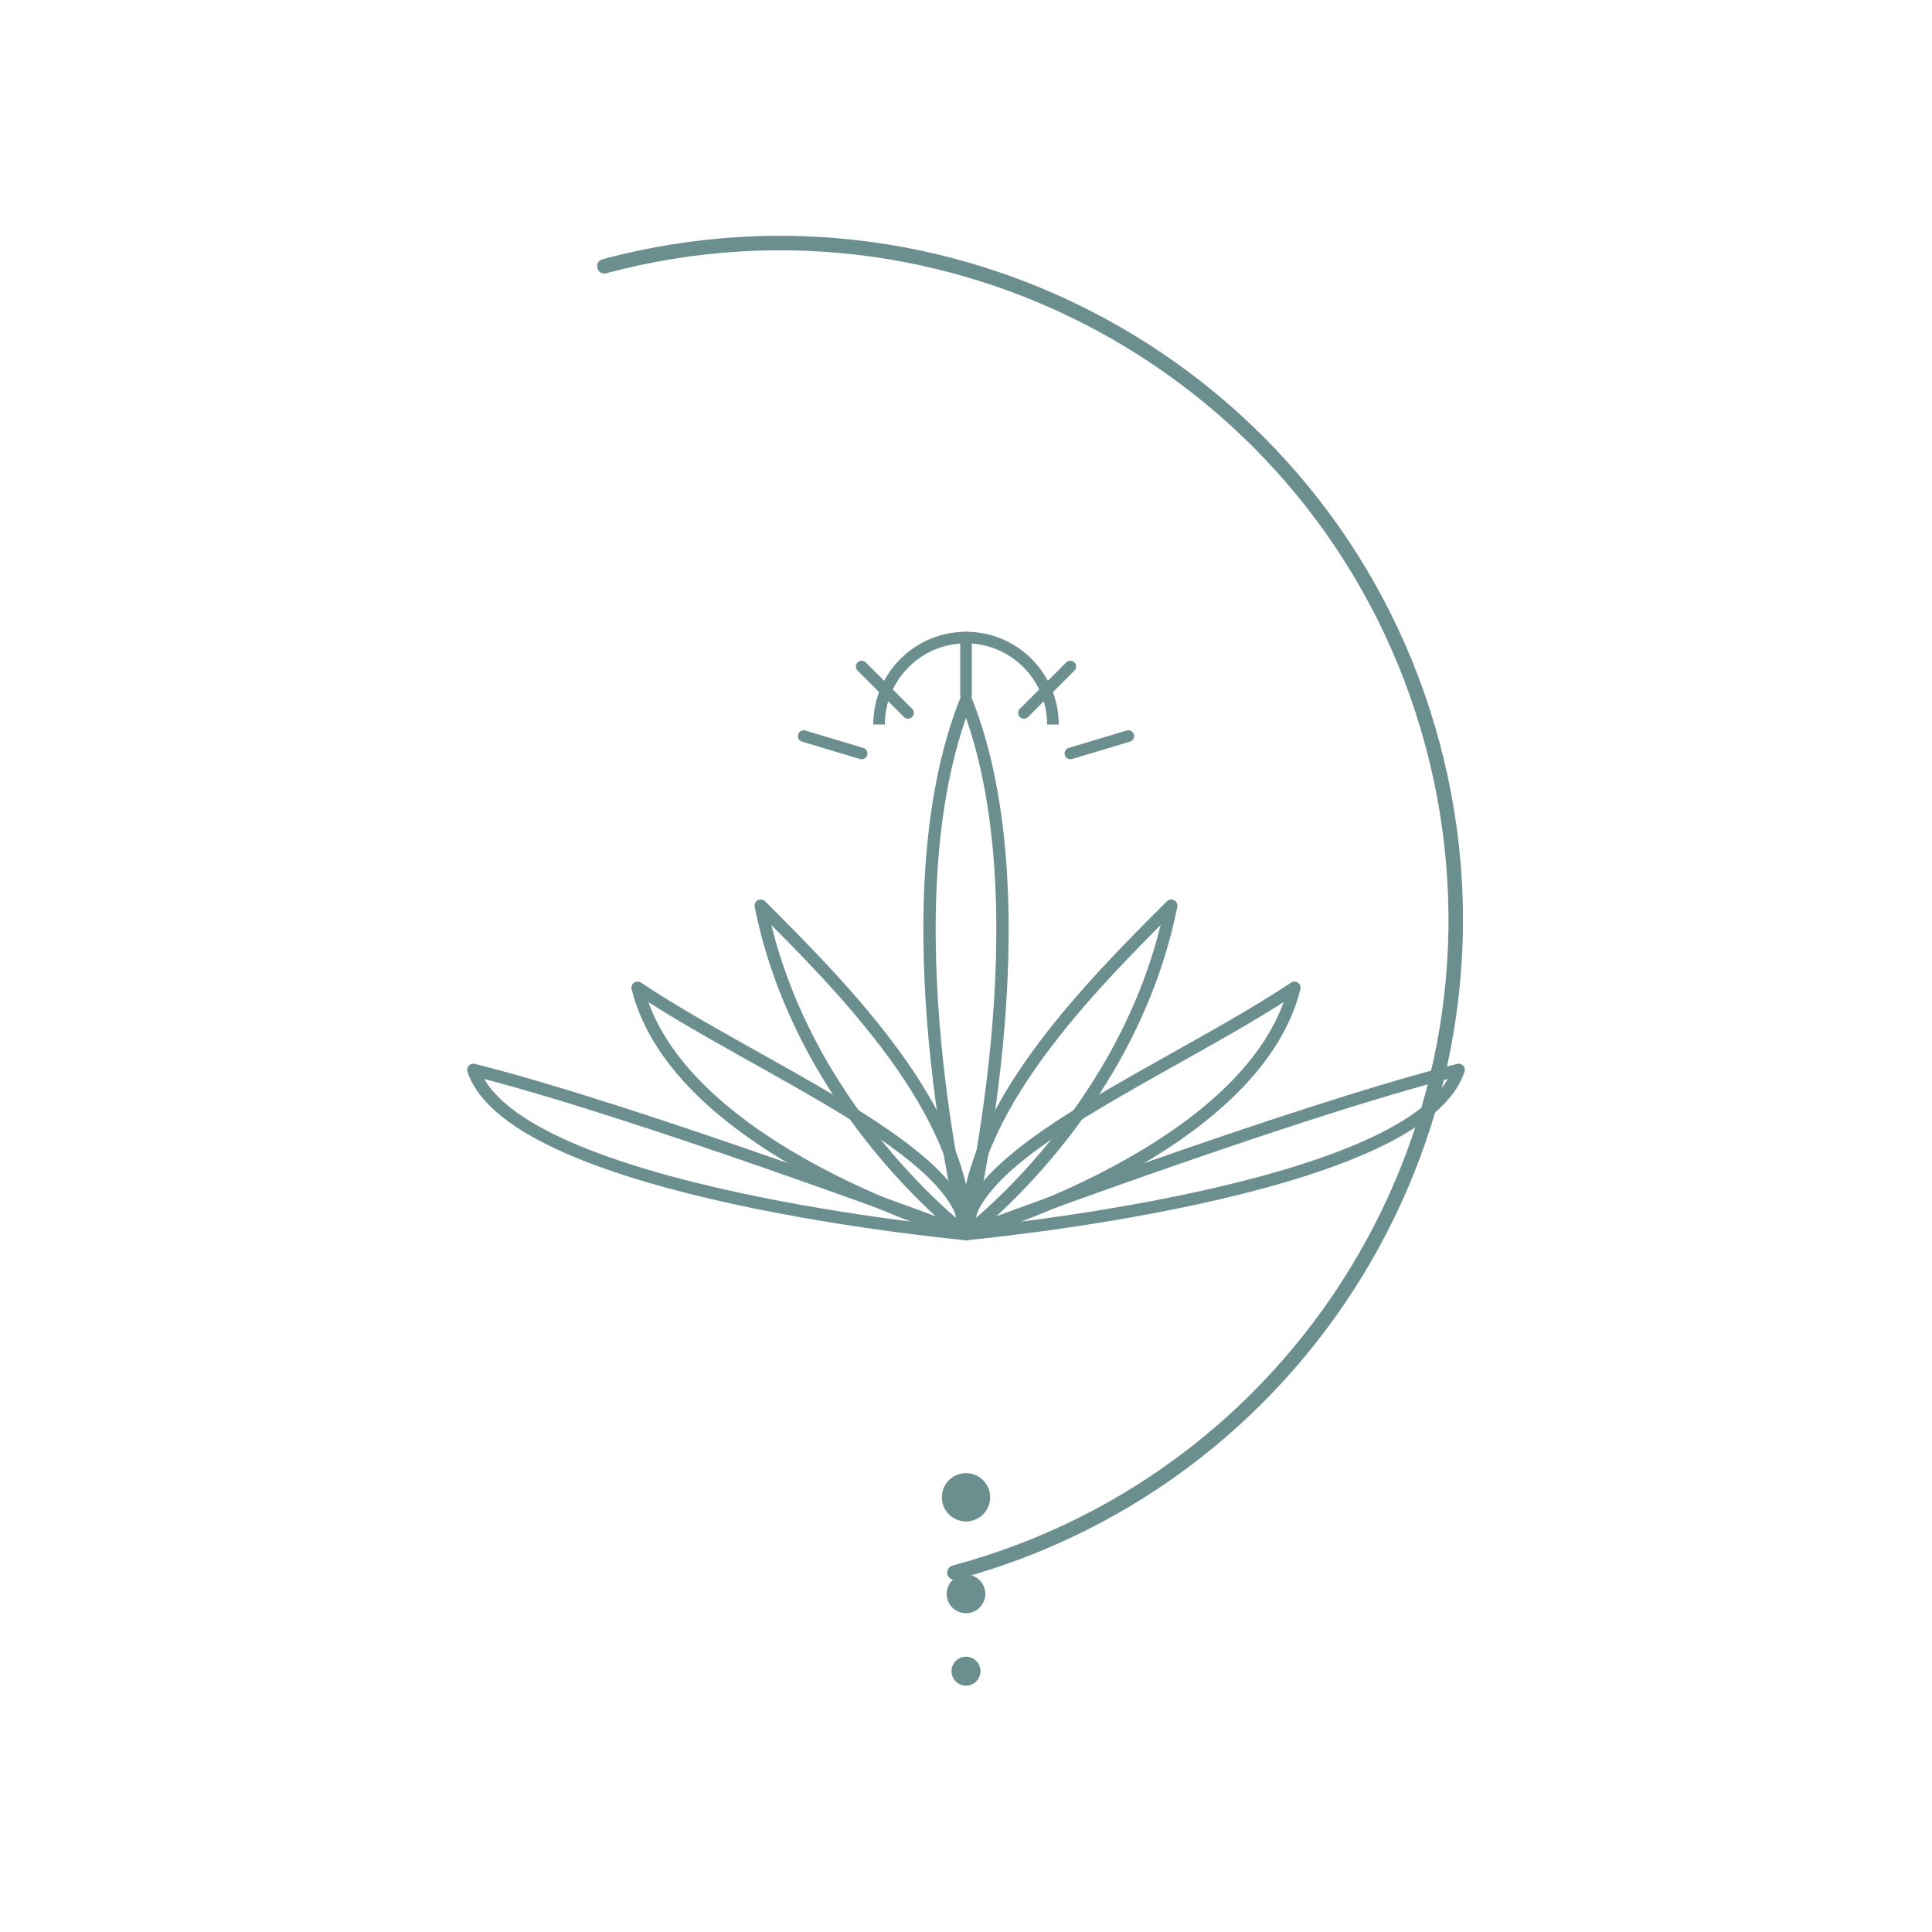
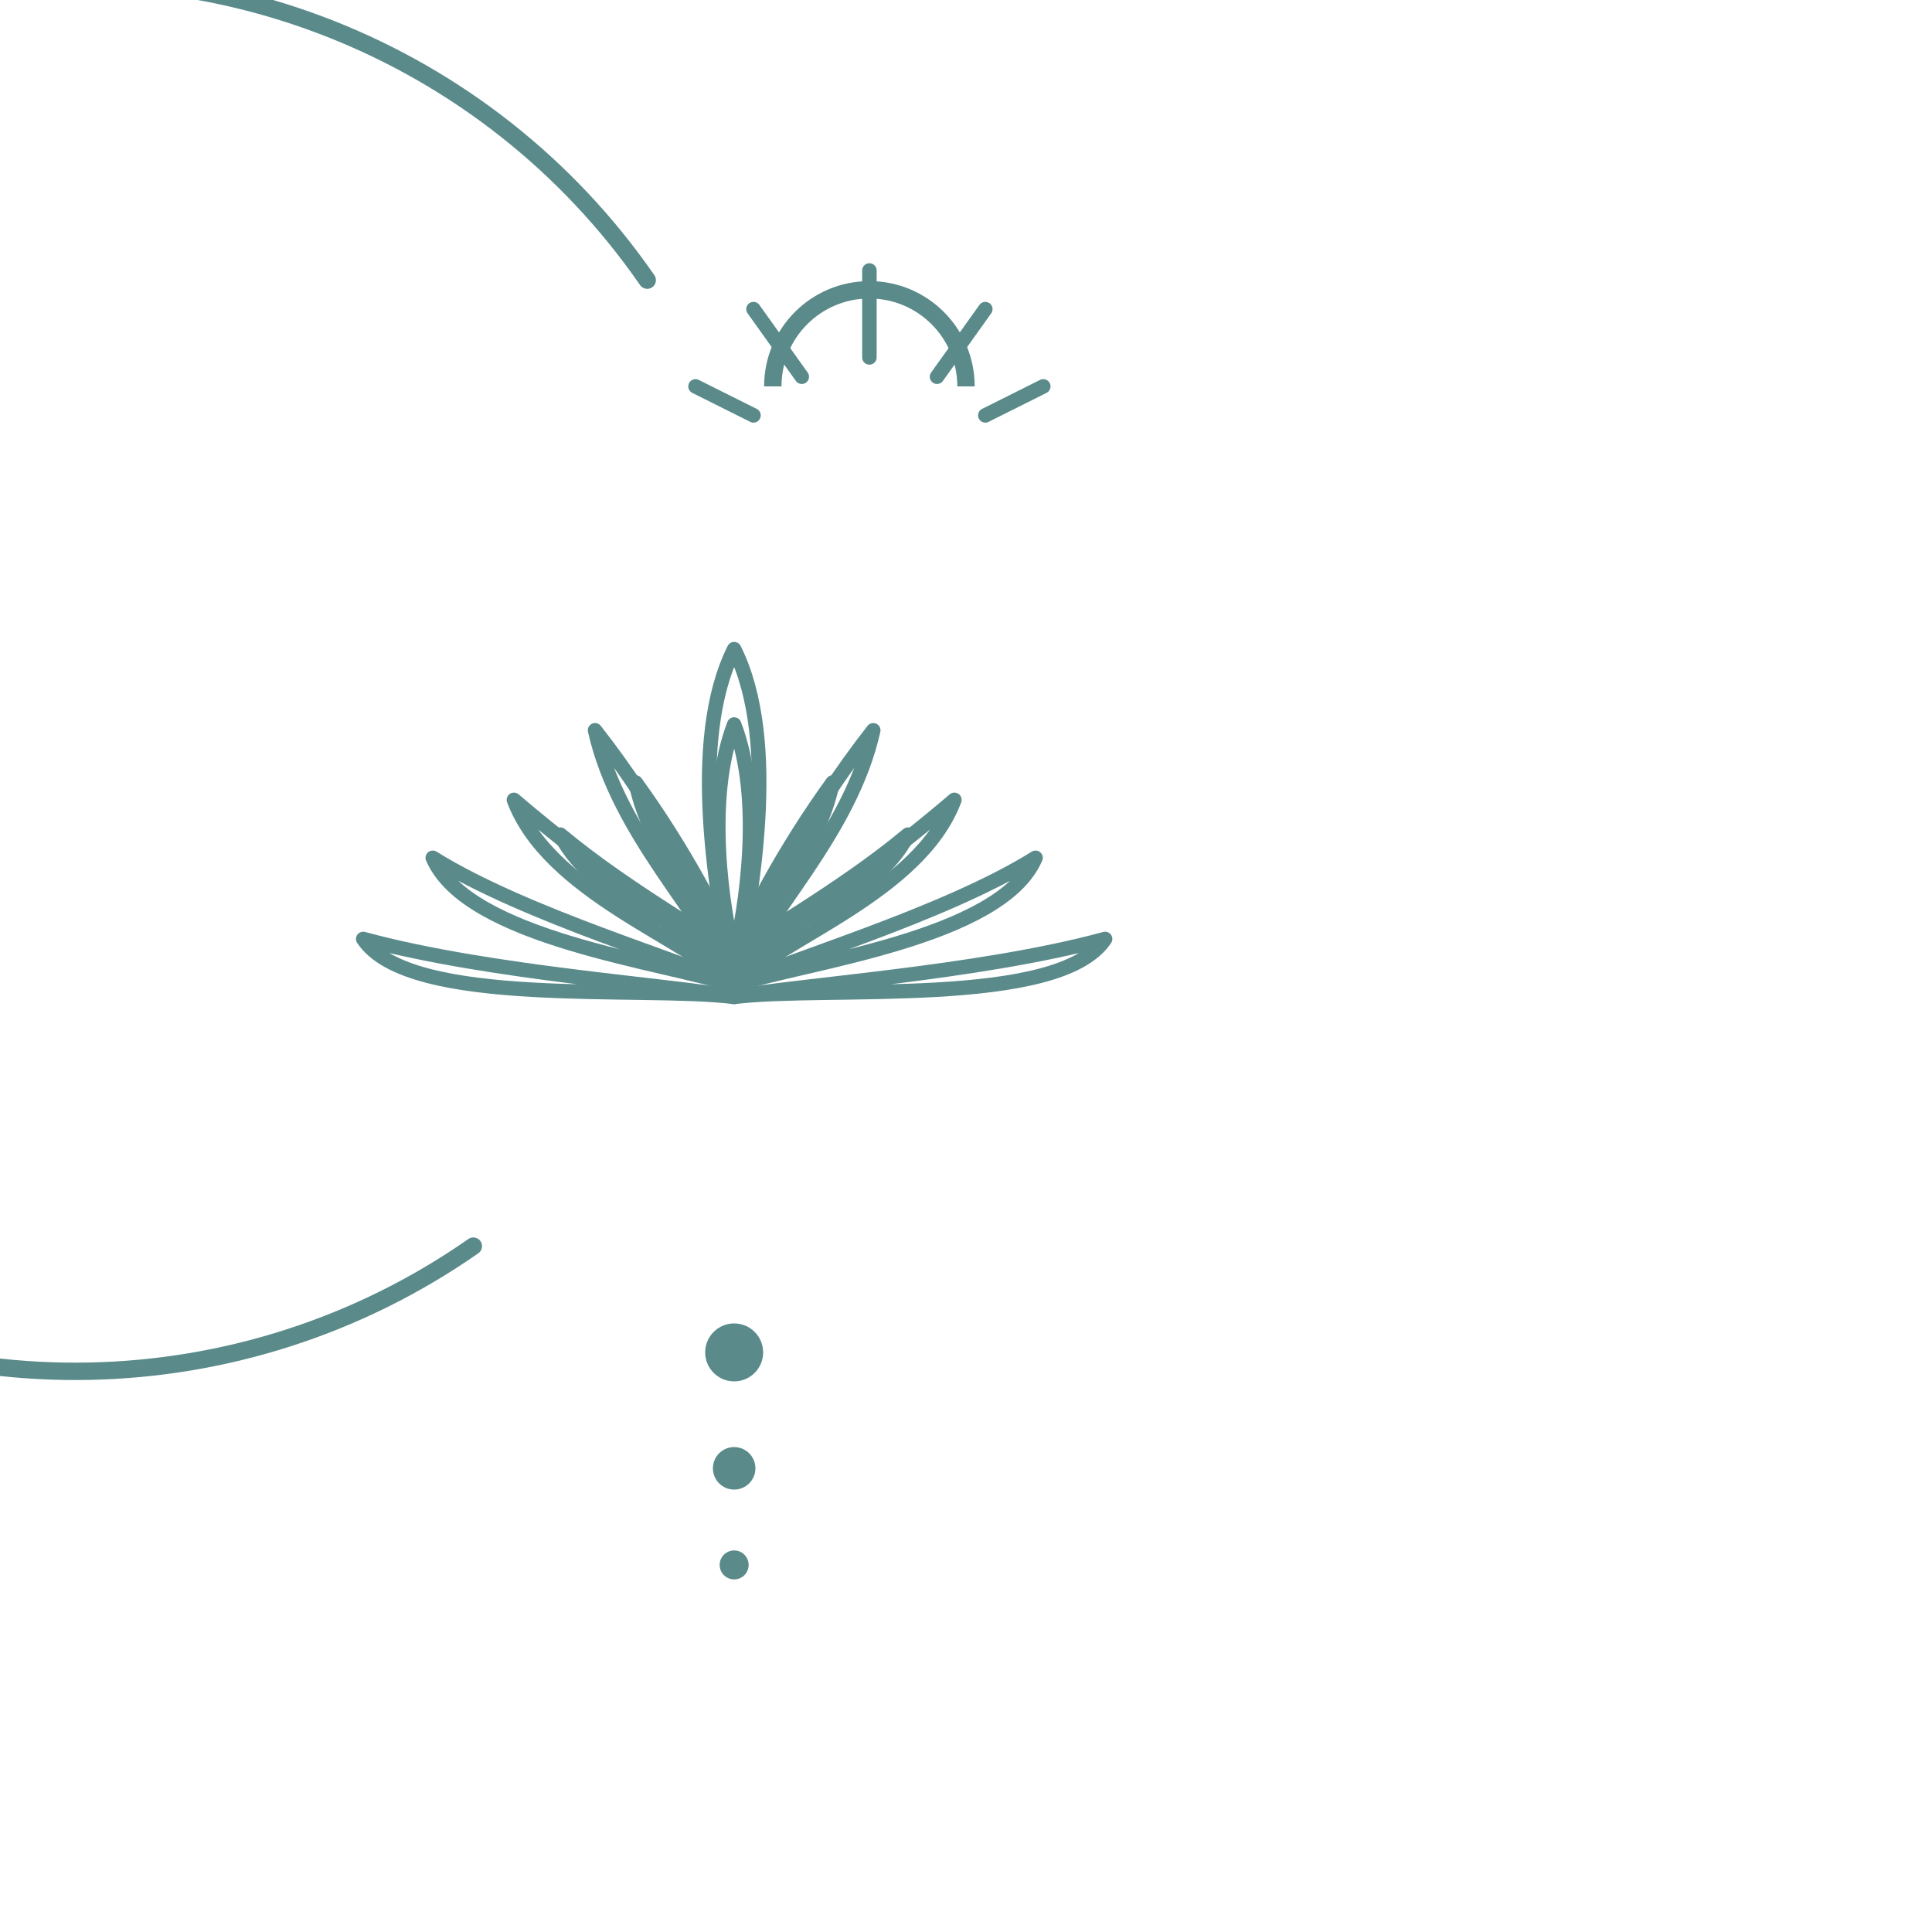
<svg xmlns="http://www.w3.org/2000/svg" viewBox="0 0 200 200" fill="none">
-   <path d="M 80 160 A 70 70 0 1 0 80 20" stroke="#6B8E8E" stroke-width="1.5" stroke-linecap="round" fill="none" transform="rotate(-15 100 90)" />
-   <g transform="translate(100, 75) scale(0.6)">
-     <path d="M-15 0 A 15 15 0 0 1 15 0" stroke="#6B8E8E" stroke-width="2" fill="none" />
-     <g stroke="#6B8E8E" stroke-width="2" stroke-linecap="round">
-       <line x1="0" y1="-5" x2="0" y2="-15" />
-       <line x1="10" y1="-2" x2="18" y2="-10" />
-       <line x1="-10" y1="-2" x2="-18" y2="-10" />
-       <line x1="18" y1="5" x2="28" y2="2" />
-       <line x1="-18" y1="5" x2="-28" y2="2" />
+   <path d="M 49 129 A 72 72 0 1 1 67 29" stroke="#5A8A8A" stroke-width="1.8" stroke-linecap="round" fill="none" />
+   <g transform="translate(90, 40)">
+     <path d="M-10 0 A 10 10 0 0 1 10 0" stroke="#5A8A8A" stroke-width="1.8" fill="none" />
+     <g stroke="#5A8A8A" stroke-width="1.5" stroke-linecap="round">
+       <line x1="0" y1="-3" x2="0" y2="-12" />
+       <line x1="7" y1="-1" x2="12" y2="-8" />
+       <line x1="-7" y1="-1" x2="-12" y2="-8" />
+       <line x1="12" y1="3" x2="18" y2="0" />
+       <line x1="-12" y1="3" x2="-18" y2="0" />
    </g>
  </g>
-   <g transform="translate(100, 115) scale(0.85)" stroke="#6B8E8E" stroke-width="1.5" stroke-linecap="round" stroke-linejoin="round" fill="none">
-     <path d="M0 15 C0 15 -10 -25 0 -50 C10 -25 0 15 0 15" />
-     <path d="M0 15 C0 15 -20 0 -25 -25 C-15 -15 0 0 0 15" />
-     <path d="M0 15 C0 15 20 0 25 -25 C15 -15 0 0 0 15" />
-     <path d="M0 15 C0 15 -35 5 -40 -15 C-25 -5 0 5 0 15" />
-     <path d="M0 15 C0 15 35 5 40 -15 C25 -5 0 5 0 15" />
-     <path d="M0 15 C0 15 -55 10 -60 -5 C-40 0 0 15 0 15" />
-     <path d="M0 15 C0 15 55 10 60 -5 C40 0 0 15 0 15" />
+   <g transform="translate(76, 96) scale(0.6)" stroke="#5A8A8A" stroke-width="2.5" stroke-linecap="round" stroke-linejoin="round" fill="none">
+     <path d="M0 10 C-3 -5 -8 -32 0 -48 C8 -32 3 -5 0 10" />
+     <path d="M0 5 C-2 -3 -5 -22 0 -35 C5 -22 2 -3 0 5" />
+     <path d="M0 10 C-5 -2 -20 -16 -24 -34 C-13 -20 -3 -2 0 10" />
+     <path d="M0 10 C5 -2 20 -16 24 -34 C13 -20 3 -2 0 10" />
+     <path d="M0 5 C-3 -1 -14 -11 -17 -25 C-9 -14 -2 -1 0 5" />
+     <path d="M0 5 C3 -1 14 -11 17 -25 C9 -14 2 -1 0 5" />
+     <path d="M0 10 C-8 2 -32 -6 -38 -22 C-24 -10 -5 3 0 10" />
+     <path d="M0 10 C8 2 32 -6 38 -22 C24 -10 5 3 0 10" />
+     <path d="M0 5 C-5 1 -24 -4 -30 -16 C-18 -6 -3 2 0 5" />
+     <path d="M0 5 C5 1 24 -4 30 -16 C18 -6 3 2 0 5" />
+     <path d="M0 10 C-12 6 -46 2 -52 -12 C-36 -2 -8 6 0 10" />
+     <path d="M0 10 C12 6 46 2 52 -12 C36 -2 8 6 0 10" />
+     <path d="M0 12 C-16 10 -56 14 -64 2 C-42 8 -10 10 0 12" />
+     <path d="M0 12 C16 10 56 14 64 2 C42 8 10 10 0 12" />
  </g>
-   <g fill="#6B8E8E">
-     <circle cx="100" cy="155" r="2.5" />
-     <circle cx="100" cy="165" r="2" />
-     <circle cx="100" cy="173" r="1.5" />
+   <g fill="#5A8A8A">
+     <circle cx="76" cy="140" r="3" />
+     <circle cx="76" cy="152" r="2.2" />
+     <circle cx="76" cy="162" r="1.5" />
  </g>
</svg>
